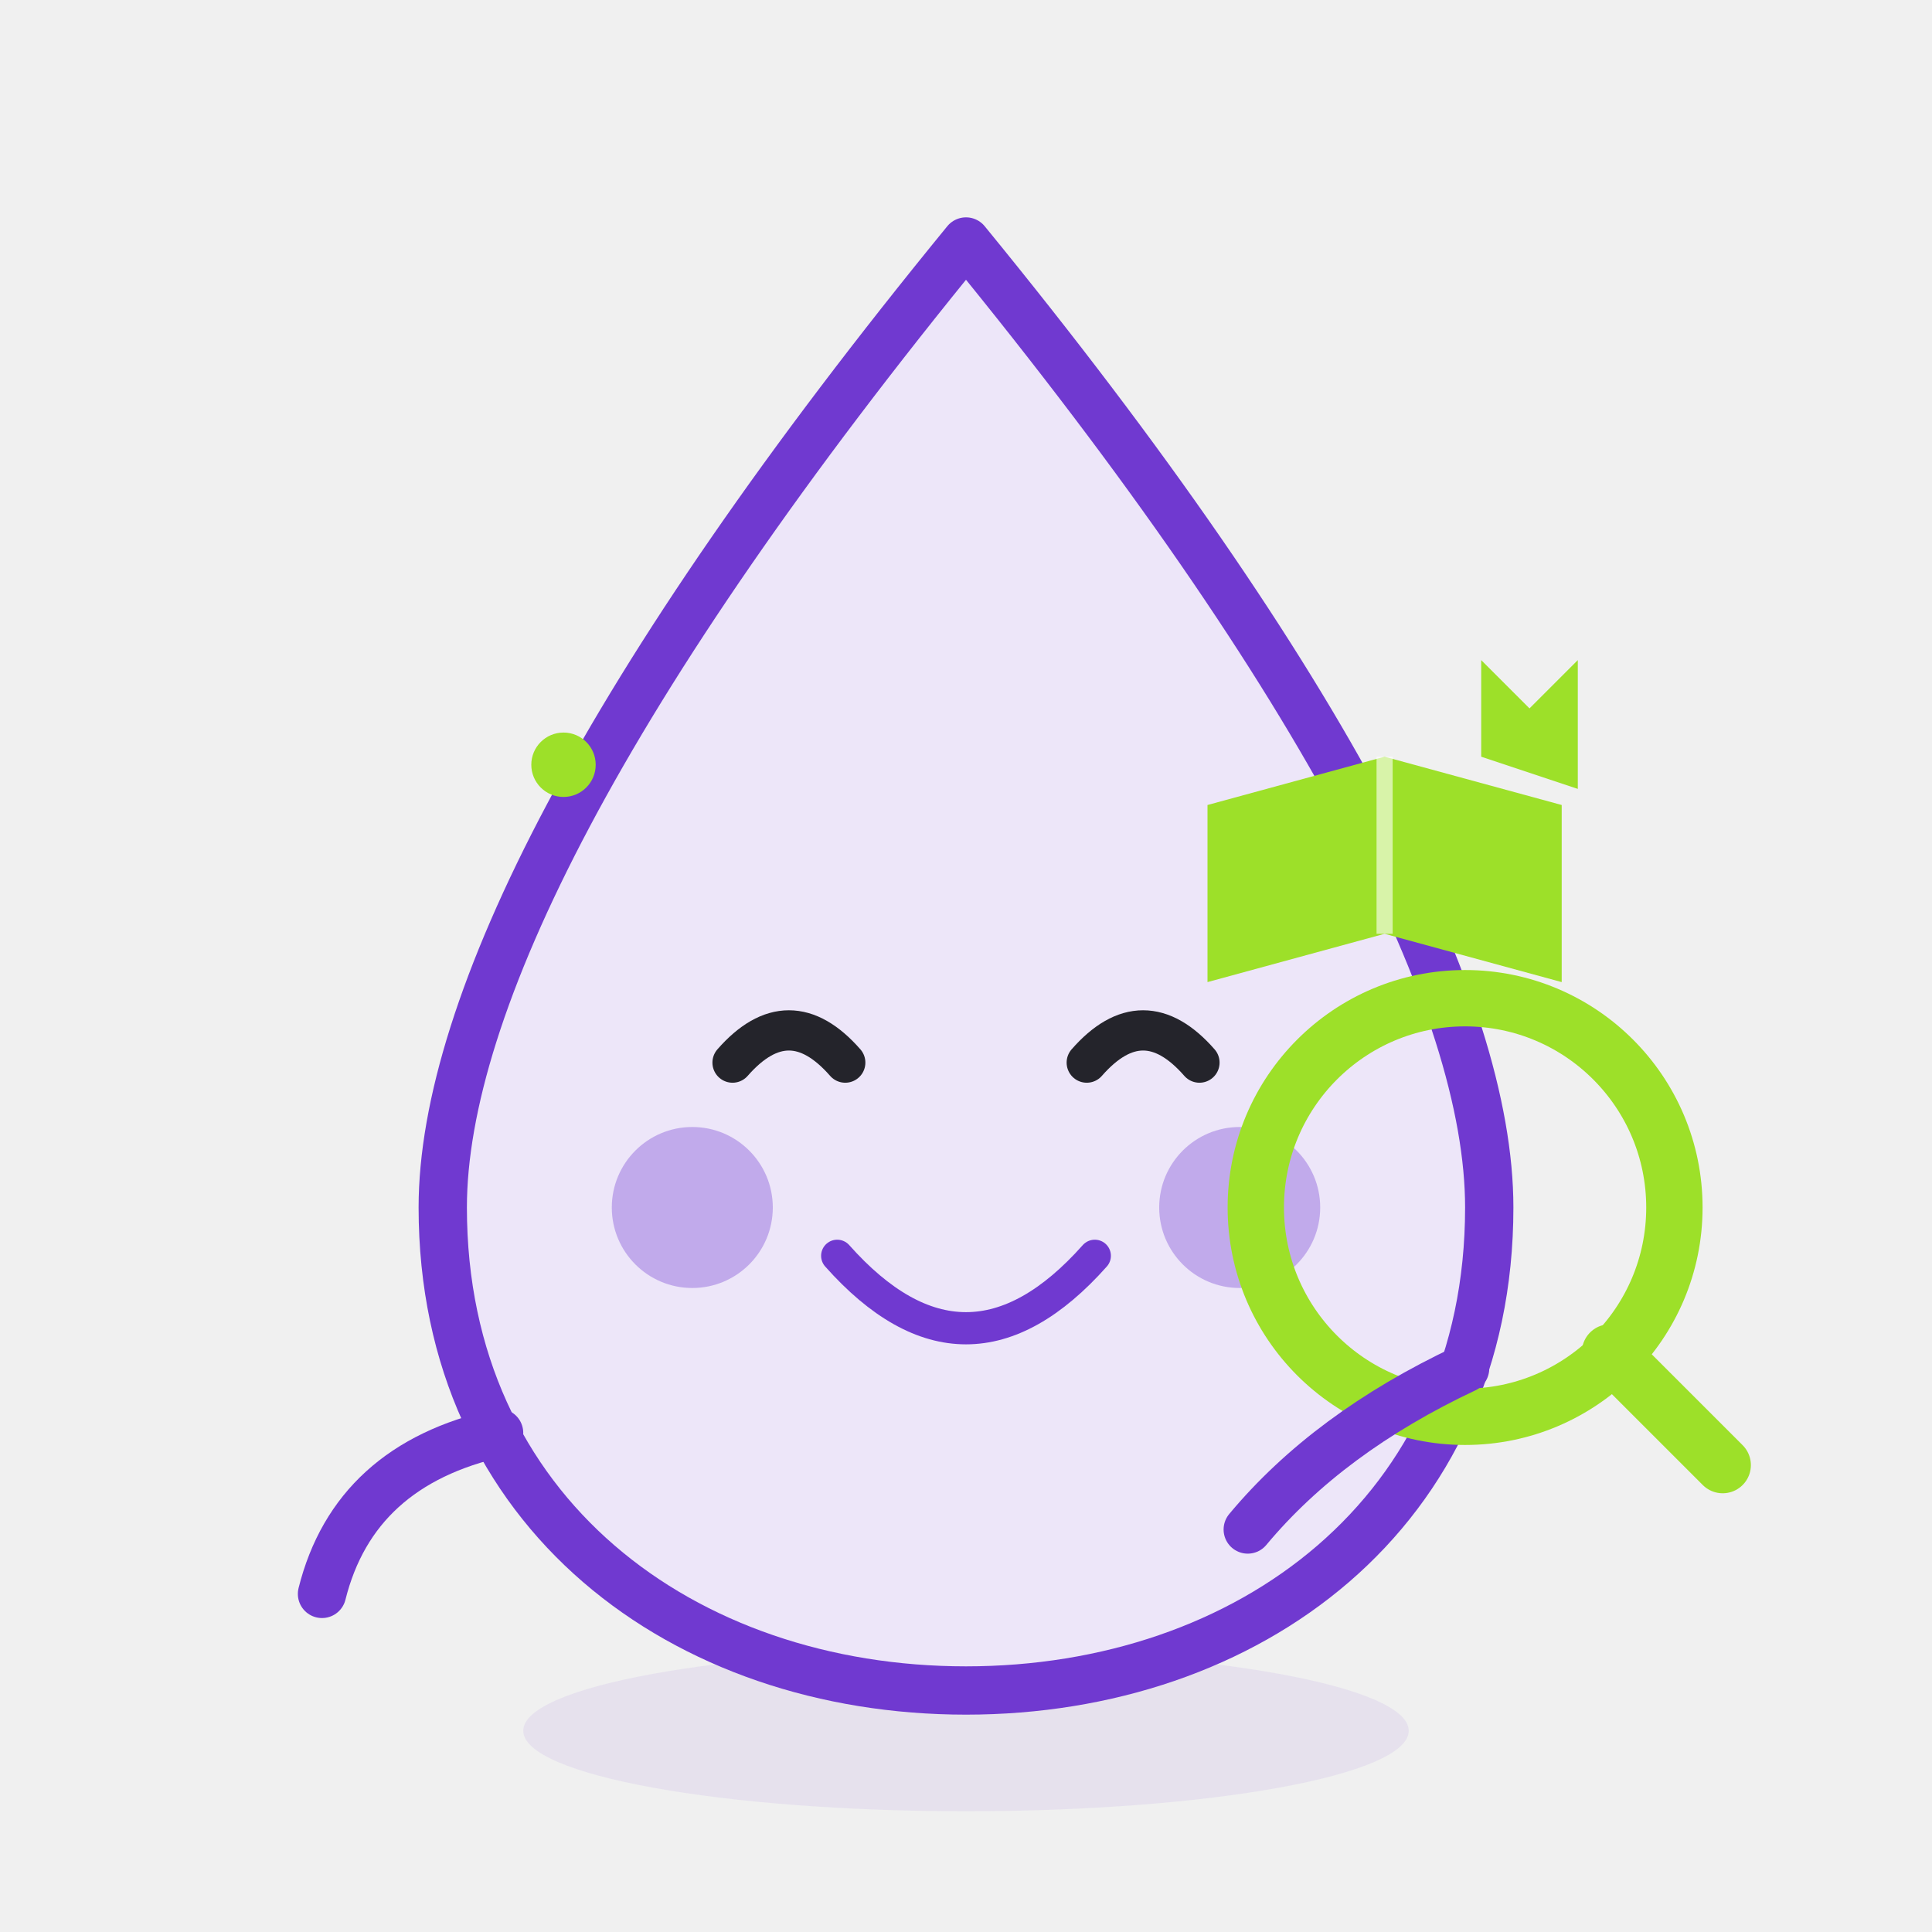
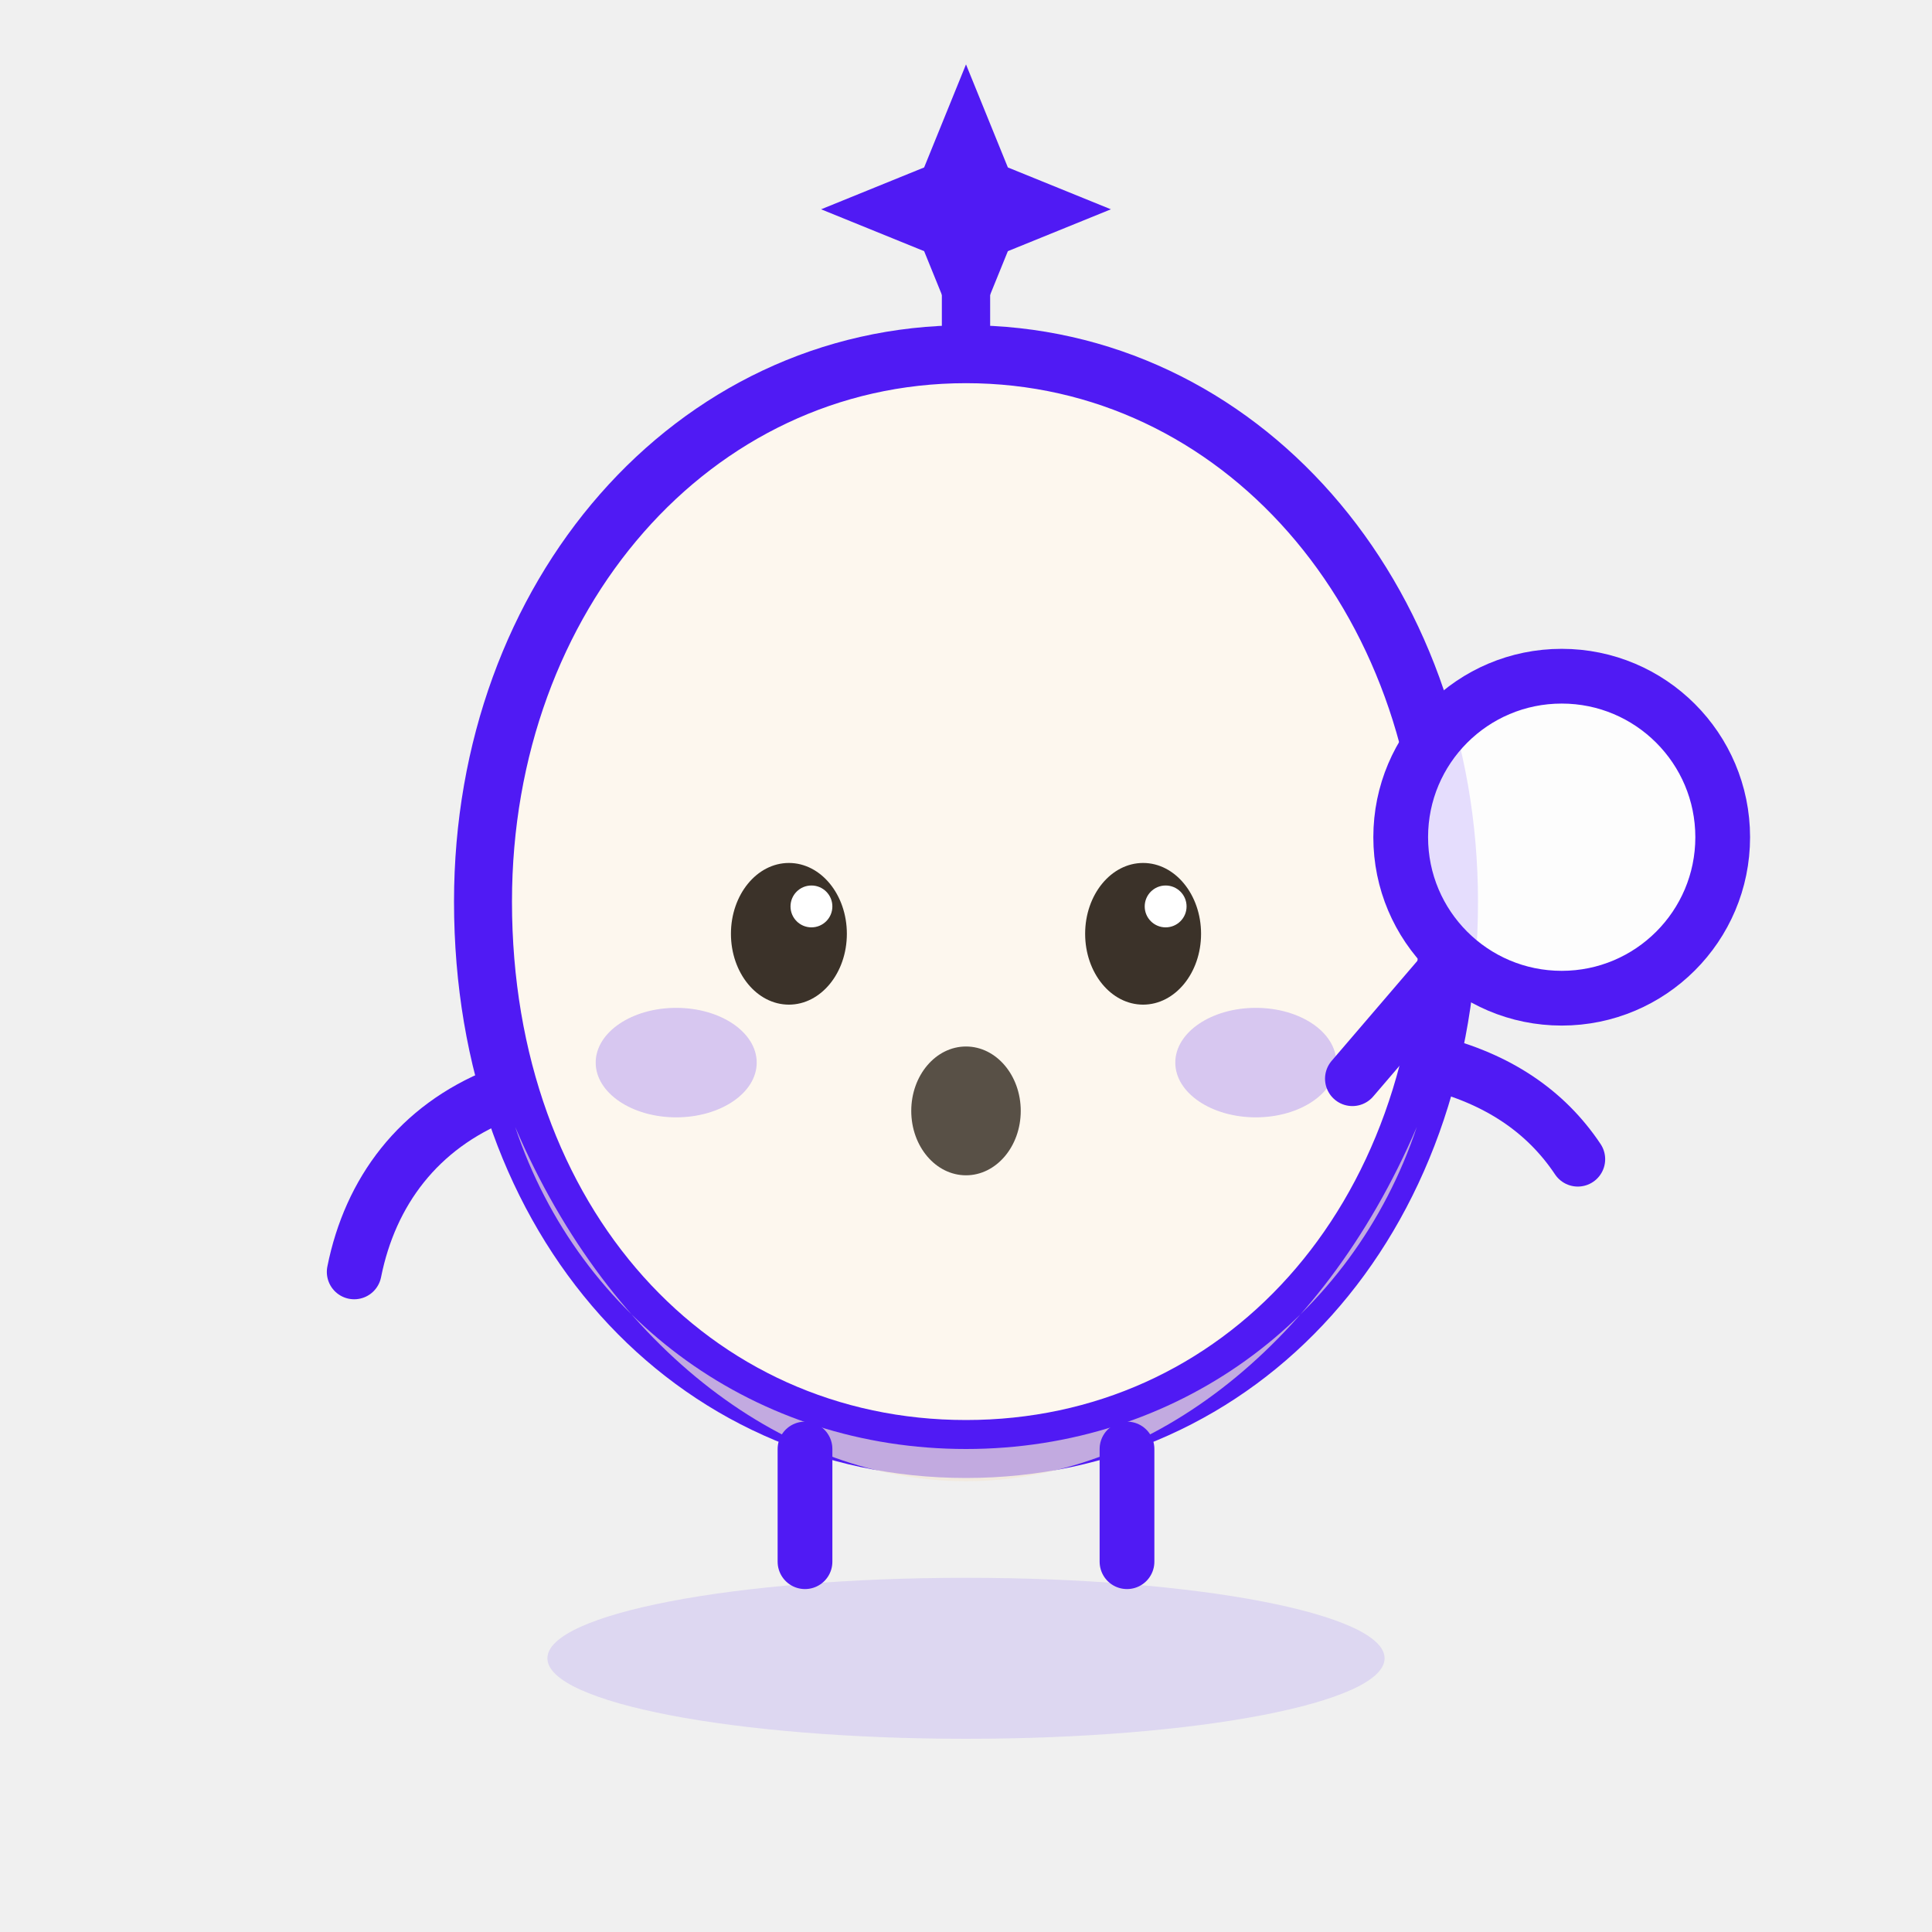
- <svg xmlns="http://www.w3.org/2000/svg" viewBox="0 0 240 240" role="img" aria-label="マスコットキャラクター マナミンちゃん(リサーチポーズ)">
-   <ellipse cx="120" cy="215" rx="55" ry="10" fill="#7039d0" opacity="0.08" />
-   <path d="M120 30 C 165 85, 185 125, 185 150 C 185 188, 155 210, 120 210 C 85 210, 55 188, 55 150 C 55 125, 75 85, 120 30 Z" fill="#ede6f9" stroke="#7039d0" stroke-width="6" stroke-linejoin="round" />
-   <circle cx="86" cy="150" r="10" fill="#7039d0" opacity="0.35" />
-   <circle cx="154" cy="150" r="10" fill="#7039d0" opacity="0.35" />
-   <path d="M91 132 Q98 124 105 132" stroke="#24242b" stroke-width="5" fill="none" stroke-linecap="round" />
-   <path d="M135 132 Q142 124 149 132" stroke="#24242b" stroke-width="5" fill="none" stroke-linecap="round" />
-   <path d="M104 156 Q120 174 136 156" stroke="#7039d0" stroke-width="4" fill="none" stroke-linecap="round" />
-   <path d="M150 100 L172 94 L194 100 L194 122 L172 116 L150 122 Z" fill="#9de029" />
-   <line x1="172" y1="94" x2="172" y2="116" stroke="#fff" stroke-width="2" opacity="0.6" />
-   <path d="M184 94 L184 82 L190 88 L196 82 L196 98 Z" fill="#9de029" />
-   <circle cx="70" cy="95" r="4" fill="#9de029" />
-   <circle cx="182" cy="150" r="26" fill="none" stroke="#9de029" stroke-width="7" />
-   <line x1="200" y1="168" x2="214" y2="182" stroke="#9de029" stroke-width="7" stroke-linecap="round" />
-   <path d="M155 190 q10 -12 27 -20" stroke="#7039d0" stroke-width="6" fill="none" stroke-linecap="round" />
-   <path d="M62 178 q-18 4 -22 20" stroke="#7039d0" stroke-width="6" fill="none" stroke-linecap="round" />
+ <svg xmlns="http://www.w3.org/2000/svg" viewBox="0 0 120 120" width="120" height="120" role="img">
+   <ellipse cx="60" cy="103" rx="26" ry="5" fill="#501af4" opacity="0.12" />
+   <path d="M60 24V15" stroke="#501af4" stroke-width="3" stroke-linecap="round" fill="none" />
+   <path d="M60 4l2.6 6.4L69 13l-6.4 2.6L60 22l-2.6-6.4L51 13l6.4-2.6z" fill="#501af4" />
+   <path d="M60 22c17 0 30 15 30 34 0 20-13 34-30 34S30 76 30 56c0-19 13-34 30-34z" fill="#fdf7ee" stroke="#501af4" stroke-width="3.6" stroke-linejoin="round" />
+   <path d="M60 90c-13 0-24-8-28-20 6 14 17 22 28 22s22-8 28-22c-4 12-15 20-28 20z" fill="#f2e7d7" opacity="0.7" />
+   <ellipse cx="49" cy="58" rx="3.6" ry="4.4" fill="#3b3229" />
+   <ellipse cx="71" cy="58" rx="3.6" ry="4.4" fill="#3b3229" />
+   <circle cx="50.4" cy="56.3" r="1.3" fill="#fff" />
+   <circle cx="72.4" cy="56.3" r="1.3" fill="#fff" />
+   <ellipse cx="42" cy="66" rx="5" ry="3.4" fill="#501af4" opacity="0.22" />
+   <ellipse cx="78" cy="66" rx="5" ry="3.4" fill="#501af4" opacity="0.22" />
+   <ellipse cx="60" cy="69" rx="3.4" ry="4" fill="#3b3229" opacity="0.85" />
+   <path d="M31 68c-5 2-8 6-9 11" stroke="#501af4" stroke-width="3.4" stroke-linecap="round" fill="none" />
+   <path d="M89 66c4 1 7 3 9 6" stroke="#501af4" stroke-width="3.4" stroke-linecap="round" fill="none" />
+   <circle cx="97" cy="52" r="10" fill="#fff" fill-opacity="0.85" stroke="#501af4" stroke-width="3.4" />
+   <path d="M90 60l-6 7" stroke="#501af4" stroke-width="3.4" stroke-linecap="round" />
+   <path d="M50 90v7" stroke="#501af4" stroke-width="3.4" stroke-linecap="round" />
+   <path d="M70 90v7" stroke="#501af4" stroke-width="3.4" stroke-linecap="round" />
</svg>
